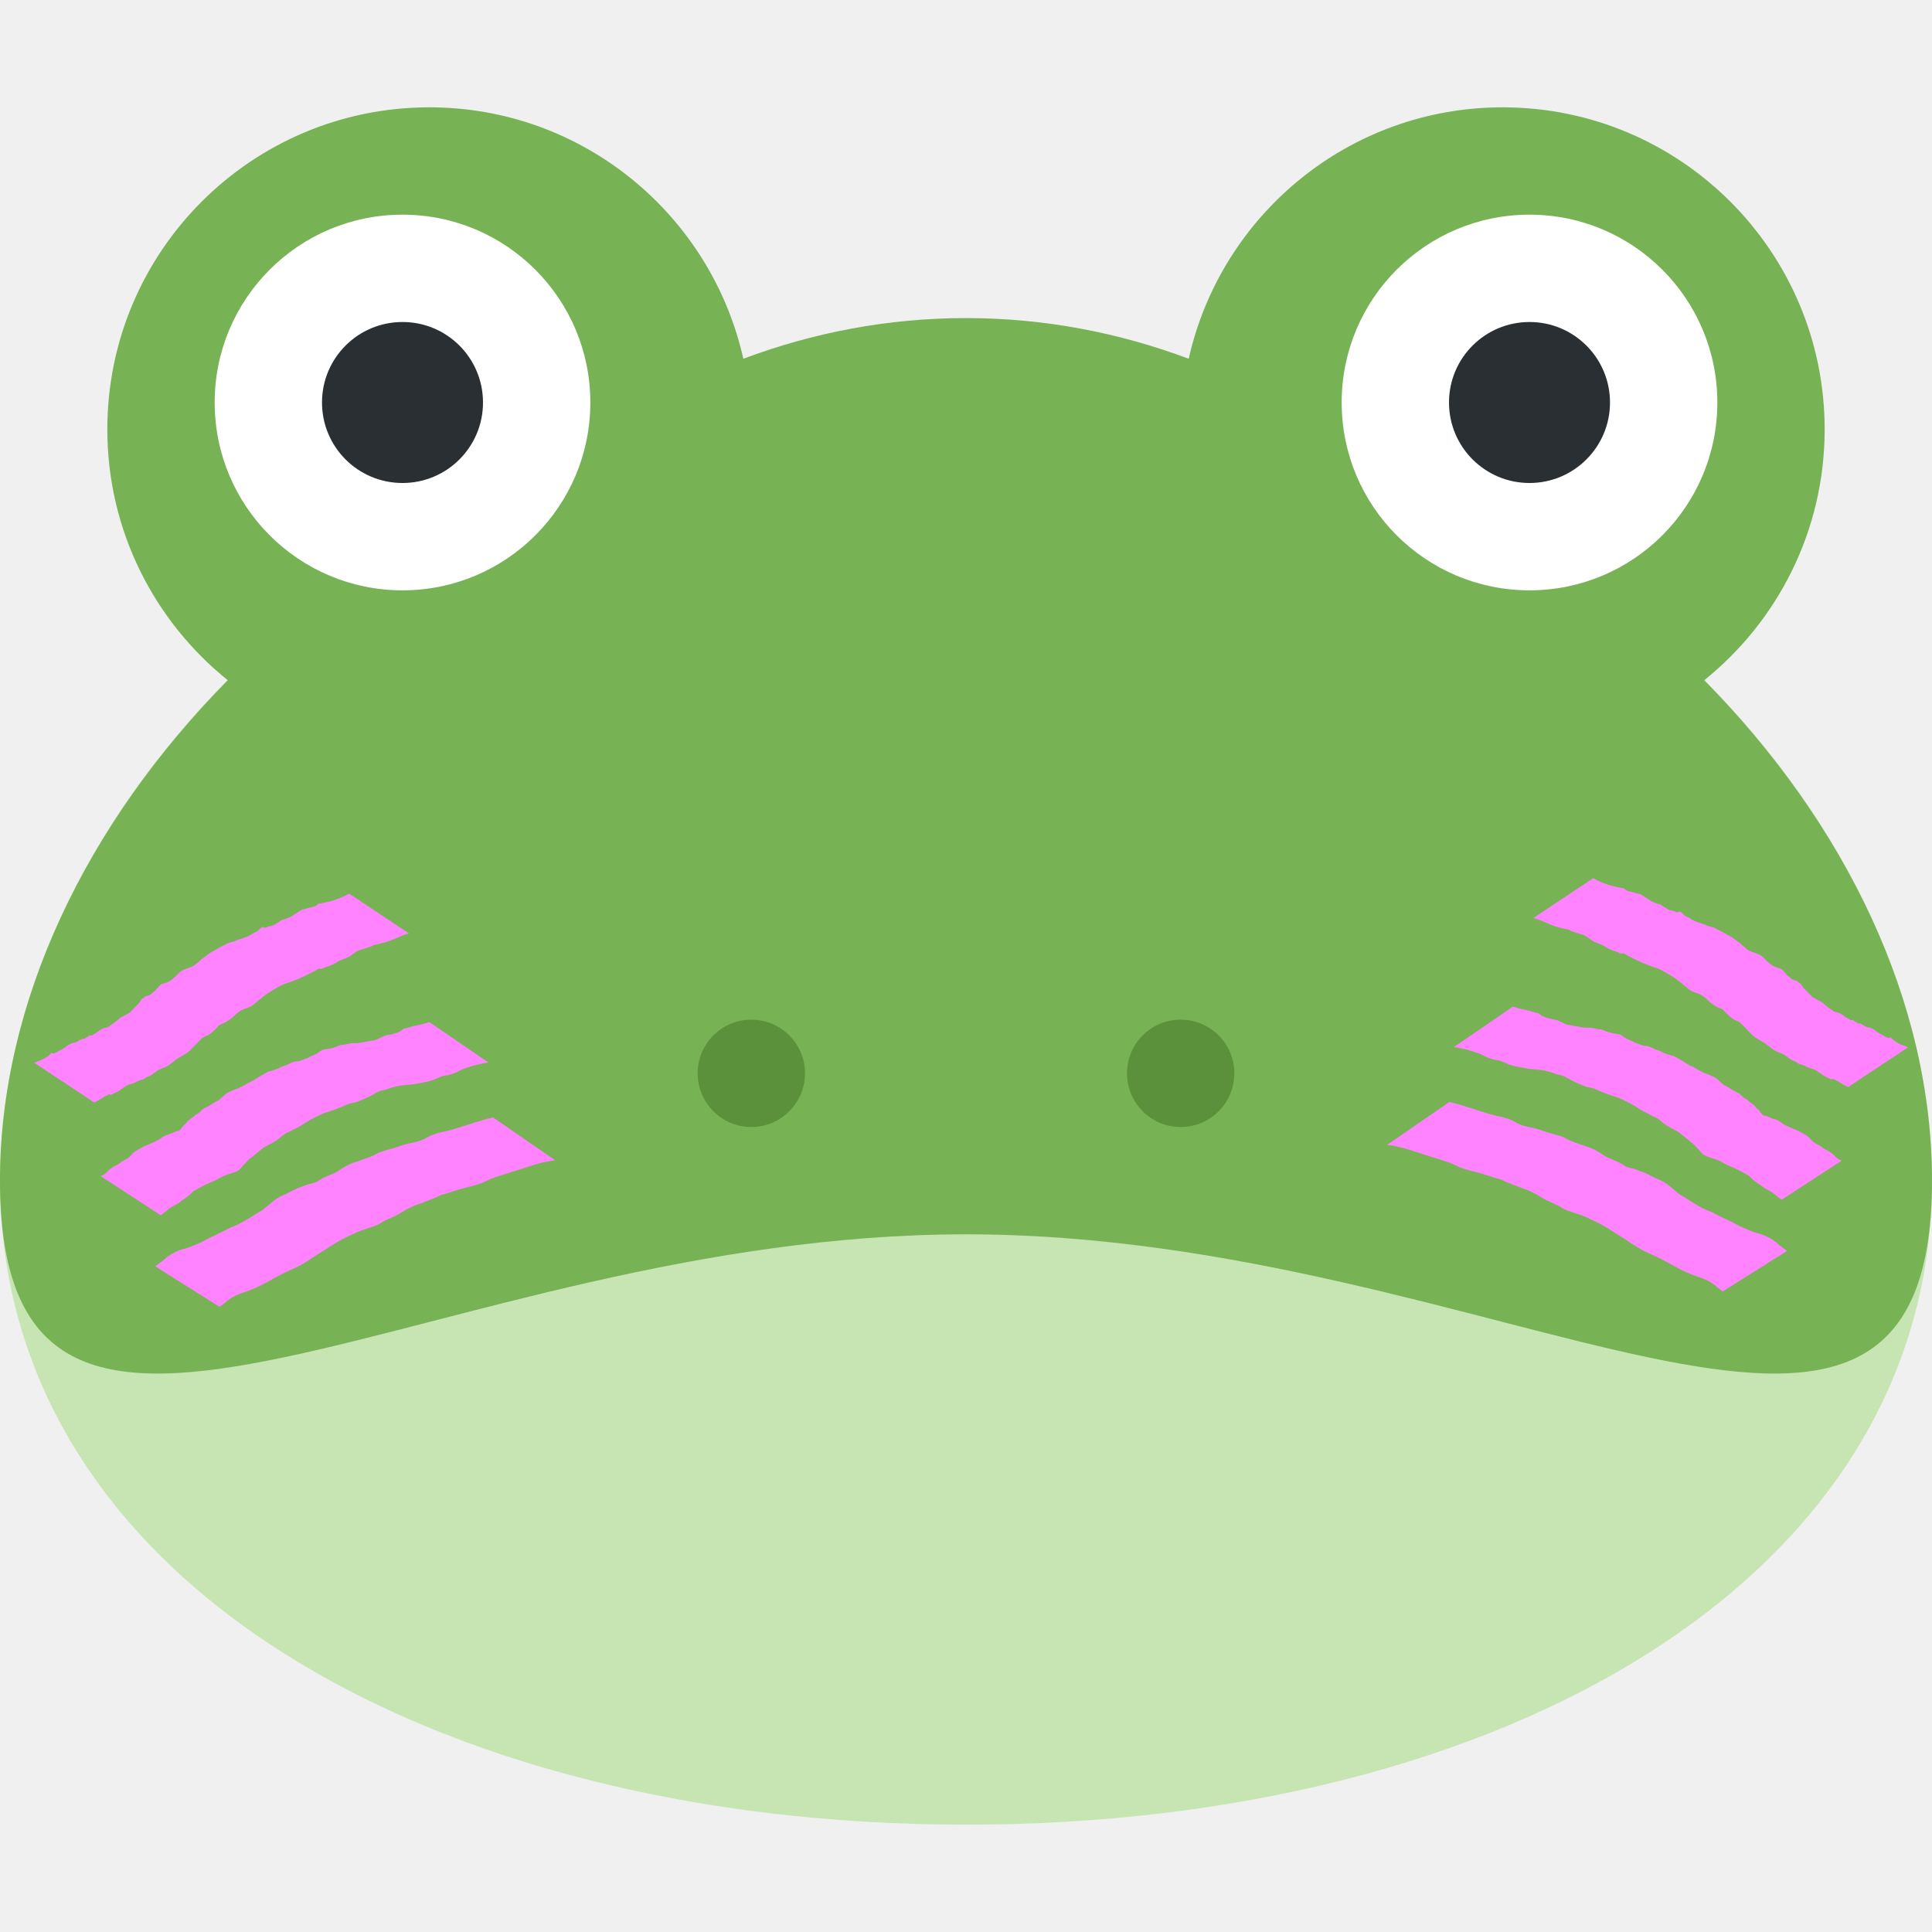
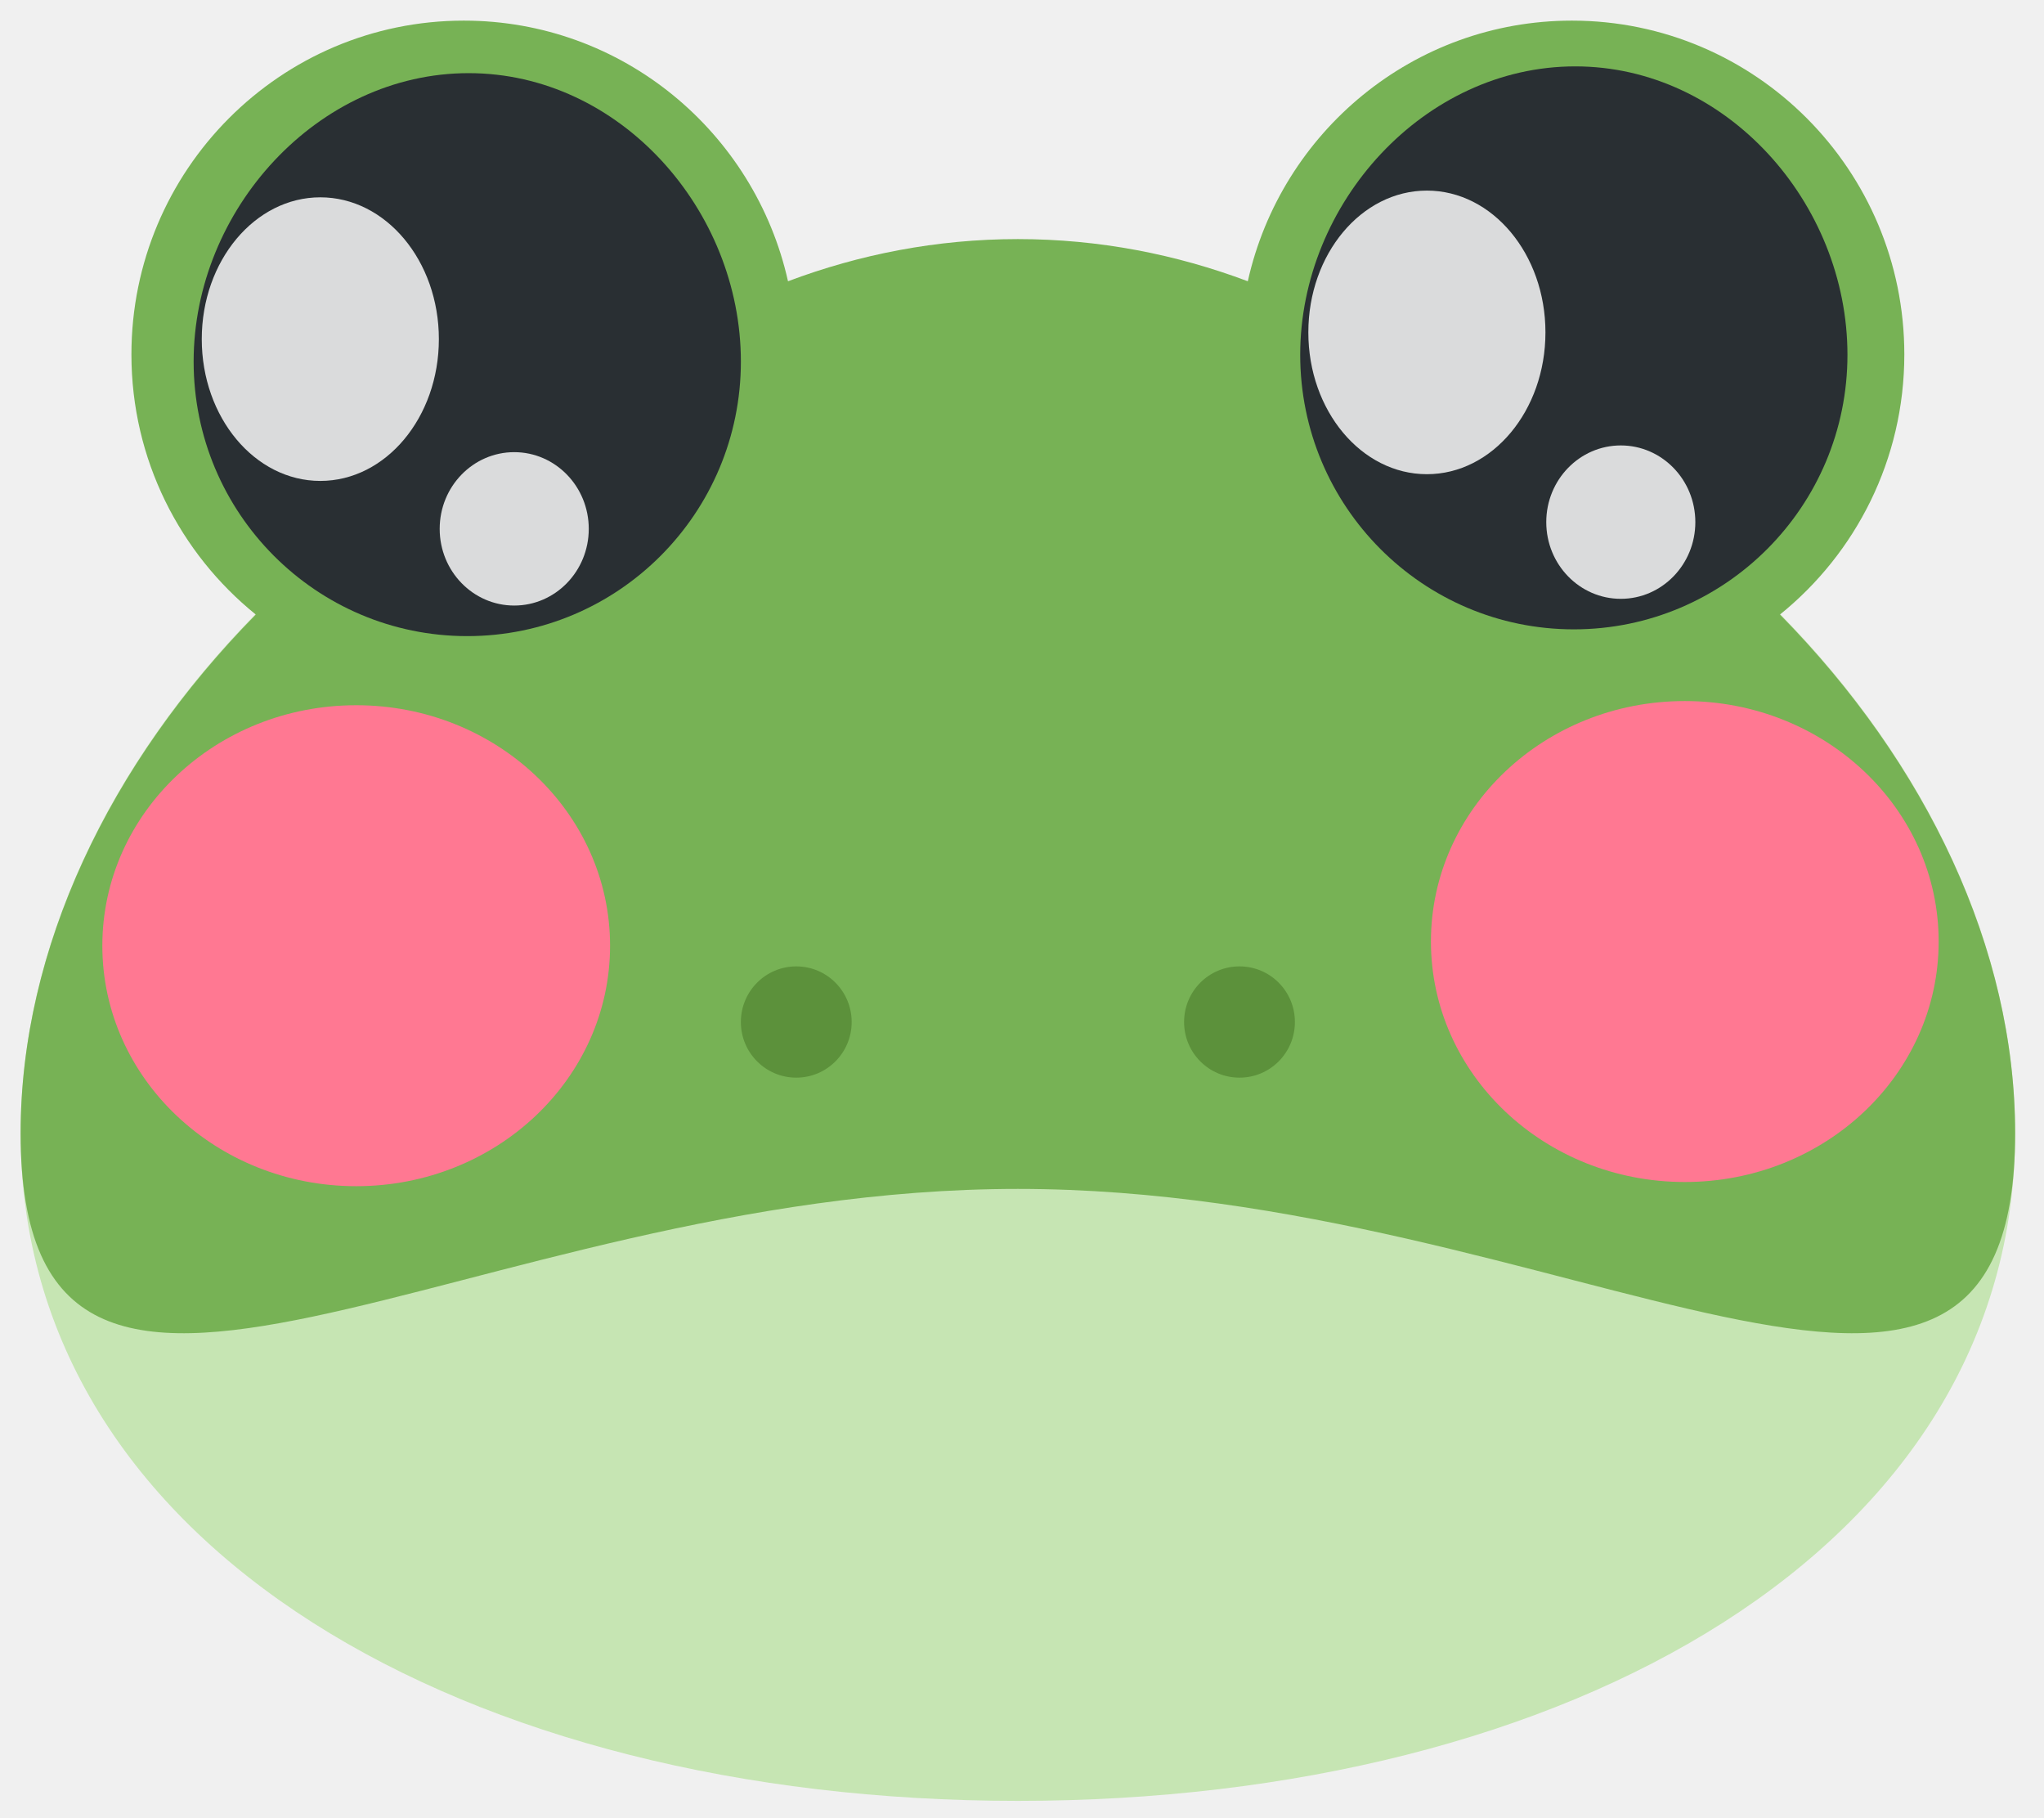
- <svg xmlns="http://www.w3.org/2000/svg" viewBox="0 0 45 45" style="enable-background:new 0 0 45 45;" xml:space="preserve" version="1.1" id="svg2">
+ <svg xmlns="http://www.w3.org/2000/svg" viewBox="0 0 45 40" xml:space="preserve" version="1.1" id="svg2" width="45" height="40">
  <defs id="defs6">
    <clipPath id="clipPath16" clipPathUnits="userSpaceOnUse">
-       <path id="path18" d="M 0,36 36,36 36,0 0,0 0,36 Z" />
+       <path id="path18" d="M 0,36 H 36 V 0 H 0 Z" />
+     </clipPath>
+     <clipPath id="clipPath16-3" clipPathUnits="userSpaceOnUse">
+       <path id="path18-6" d="M 0,36 H 36 V 0 H 0 Z" />
    </clipPath>
  </defs>
-   <g transform="matrix(1.25,0,0,-1.25,0,45)" id="g10">
-     <g transform="translate(36,14)" id="g20">
-       <path id="path22" style="fill:#c6e5b3;fill-opacity:1;fill-rule:nonzero;stroke:none" d="m 0,0 c 0,-7.456 -8.059,-12 -18,-12 -9.941,0 -18,4.544 -18,12 0,7.456 8.059,15 18,15 C -8.059,15 0,7.456 0,0" />
-     </g>
-     <g transform="translate(31.7549,23.3242)" id="g24">
-       <path id="path26" style="fill:#77b255;fill-opacity:1;fill-rule:nonzero;stroke:none" d="m 0,0 c 1.368,1.1 2.245,2.785 2.245,4.676 0,3.313 -2.686,6 -6,6 -2.861,0 -5.25,-2.005 -5.85,-4.685 -1.289,0.483 -2.684,0.758 -4.15,0.758 -1.465,0 -2.861,-0.275 -4.149,-0.758 -0.601,2.68 -2.99,4.685 -5.851,4.685 -3.313,0 -6,-2.687 -6,-6 0,-1.891 0.878,-3.576 2.245,-4.676 -2.645,-2.68 -4.245,-6.009 -4.245,-9.324 0,-7.456 8.059,-1 18,-1 9.942,0 18,-6.456 18,1 C 4.245,-6.009 2.646,-2.68 0,0" />
-     </g>
-     <g transform="translate(11,28.5)" id="g28">
-       <path id="path30" style="fill:#ffffff;fill-opacity:1;fill-rule:nonzero;stroke:none" d="M 0,0 C 0,-1.933 -1.567,-3.5 -3.5,-3.5 -5.433,-3.5 -7,-1.933 -7,0 -7,1.933 -5.433,3.5 -3.5,3.5 -1.567,3.5 0,1.933 0,0" />
-     </g>
-     <g transform="translate(9,28.5)" id="g32">
-       <path id="path34" style="fill:#292f33;fill-opacity:1;fill-rule:nonzero;stroke:none" d="M 0,0 C 0,-0.829 -0.671,-1.5 -1.5,-1.5 -2.329,-1.5 -3,-0.829 -3,0 -3,0.829 -2.329,1.5 -1.5,1.5 -0.671,1.5 0,0.829 0,0" />
-     </g>
-     <g transform="translate(32,28.5)" id="g36">
-       <path id="path38" style="fill:#ffffff;fill-opacity:1;fill-rule:nonzero;stroke:none" d="M 0,0 C 0,-1.933 -1.566,-3.5 -3.5,-3.5 -5.434,-3.5 -7,-1.933 -7,0 -7,1.933 -5.434,3.5 -3.5,3.5 -1.566,3.5 0,1.933 0,0" />
-     </g>
-     <g transform="translate(30,28.5)" id="g40">
-       <path id="path42" style="fill:#292f33;fill-opacity:1;fill-rule:nonzero;stroke:none" d="M 0,0 C 0,-0.829 -0.672,-1.5 -1.5,-1.5 -2.328,-1.5 -3,-0.829 -3,0 -3,0.829 -2.328,1.5 -1.5,1.5 -0.672,1.5 0,0.829 0,0" />
-     </g>
-     <g transform="translate(15,16)" id="g44">
-       <path id="path46" style="fill:#5c913b;fill-opacity:1;fill-rule:nonzero;stroke:none" d="m 0,0 c 0,-0.553 -0.448,-1 -1,-1 -0.552,0 -1,0.447 -1,1 0,0.553 0.448,1 1,1 0.552,0 1,-0.447 1,-1" />
-     </g>
-     <g transform="translate(23,16)" id="g48">
-       <path id="path50" style="fill:#5c913b;fill-opacity:1;fill-rule:nonzero;stroke:none" d="m 0,0 c 0,-0.553 -0.447,-1 -1,-1 -0.553,0 -1,0.447 -1,1 0,0.553 0.447,1 1,1 0.553,0 1,-0.447 1,-1" />
-     </g>
+   <g id="g20" transform="matrix(1.219739,0,0,-1.224467,44.36464,24.94351)">
+     <path d="m 0,0 c 0,-7.456 -8.059,-12 -18,-12 -9.941,0 -18,4.544 -18,12 0,7.456 8.059,15 18,15 C -8.059,15 0,7.456 0,0" style="fill:#c6e5b3;fill-opacity:1;fill-rule:nonzero;stroke:none" id="path22" />
  </g>
-   <path style="fill:#ff83ff;fill-opacity:1;stroke-width:2;stroke-miterlimit:4;stroke-dasharray:none" id="path1187" d="m 11.376,24.748 c -0.139,0.02 -0.276,0.053 -0.411,0.091 -0.077,0.033 -0.165,0.047 -0.239,0.087 -0.092,0.056 -0.197,0.089 -0.3,0.12 -0.12,0.003 -0.218,0.059 -0.325,0.105 -0.117,0.045 -0.242,0.06 -0.364,0.084 -0.111,0.028 -0.226,0.027 -0.339,0.042 -0.122,0.008 -0.234,0.041 -0.348,0.081 -0.086,0.034 -0.183,0.037 -0.265,0.081 -0.074,0.041 -0.146,0.087 -0.224,0.122 -0.083,0.037 -0.166,0.074 -0.252,0.106 -0.071,0.025 -0.148,0.023 -0.216,0.055 -0.066,0.029 -0.132,0.062 -0.202,0.084 -0.09,0.039 -0.182,0.072 -0.276,0.1 -0.105,0.026 -0.199,0.085 -0.297,0.129 -0.12,0.056 -0.226,0.136 -0.34,0.201 -0.082,0.046 -0.166,0.084 -0.249,0.128 -0.074,0.027 -0.134,0.071 -0.192,0.123 -0.074,0.068 -0.163,0.113 -0.249,0.163 -0.082,0.043 -0.166,0.084 -0.234,0.148 -0.064,0.052 -0.127,0.103 -0.19,0.156 -0.058,0.035 -0.098,0.086 -0.144,0.133 -0.051,0.046 -0.089,0.104 -0.139,0.152 -0.072,0.059 -0.166,0.076 -0.251,0.108 -0.092,0.027 -0.175,0.064 -0.255,0.116 -0.109,0.058 -0.226,0.096 -0.335,0.152 -0.084,0.042 -0.165,0.09 -0.245,0.138 -0.069,0.078 -0.151,0.138 -0.237,0.196 -0.068,0.048 -0.133,0.098 -0.208,0.134 -0.086,0.041 -0.156,0.107 -0.23,0.165 -0.053,0.04 -0.028,0.021 -0.076,0.057 0,0 -1.402,-0.913 -1.402,-0.913 v 0 c 0.052,-0.02 0.025,-0.009 0.08,-0.035 0.056,-0.035 0.068,-0.058 0.113,-0.104 0.036,-0.037 0.037,-0.027 0.076,-0.054 0.014,-0.009 0.026,-0.02 0.04,-0.031 0.032,-0.019 0.071,-0.028 0.101,-0.049 0.037,-0.026 0.07,-0.056 0.11,-0.079 0.094,-0.045 0.176,-0.093 0.233,-0.183 0.082,-0.063 0.173,-0.111 0.264,-0.159 0.108,-0.045 0.218,-0.088 0.321,-0.142 0.049,-0.026 0.088,-0.064 0.135,-0.091 0.04,-0.023 0.093,-0.036 0.137,-0.05 0.07,-0.026 0.135,-0.067 0.209,-0.074 0.061,-0.028 0.082,-0.105 0.135,-0.145 0.033,-0.019 0.044,-0.044 0.068,-0.073 0.039,-0.046 0.017,-0.016 0.056,-0.045 0.011,-0.008 0.02,-0.018 0.031,-0.027 0.037,-0.019 0.055,-0.044 0.087,-0.071 0.048,-0.041 0.022,-0.013 0.068,-0.039 0.011,-0.006 0.021,-0.014 0.032,-0.022 0.027,-0.025 0.05,-0.055 0.079,-0.078 0.054,-0.043 0.127,-0.061 0.182,-0.102 0.043,-0.022 0.078,-0.053 0.121,-0.075 0.037,-0.02 0.077,-0.03 0.104,-0.065 0.072,-0.056 0.131,-0.127 0.215,-0.167 0.043,-0.012 0.079,-0.035 0.12,-0.051 0.048,-0.018 0.099,-0.028 0.142,-0.059 0.058,-0.022 0.102,-0.052 0.154,-0.083 0.092,-0.054 0.032,-0.014 0.126,-0.062 0.021,-0.011 0.042,-0.024 0.063,-0.036 0.096,-0.073 0.205,-0.12 0.307,-0.183 0.085,-0.014 0.161,-0.046 0.241,-0.075 0.062,-0.039 0.134,-0.061 0.202,-0.084 0.077,-0.04 0.149,-0.081 0.24,-0.078 0.08,-0.014 0.149,-0.052 0.226,-0.076 0.072,-0.045 0.155,-0.07 0.23,-0.111 0.033,-0.021 0.062,-0.049 0.097,-0.066 0.061,-0.031 0.135,-0.03 0.2,-0.044 0.061,-0.015 0.119,-0.032 0.177,-0.055 0.023,-0.009 0.044,-0.022 0.068,-0.028 0.037,-0.01 0.078,-0.002 0.116,-0.015 0.039,-0.007 0.078,-0.02 0.117,-0.025 0.073,-0.01 0.15,0.003 0.223,-0.013 0.115,-0.017 0.228,-0.045 0.343,-0.06 0.113,-0.035 0.211,-0.118 0.332,-0.126 0.091,-0.014 0.178,-0.043 0.262,-0.082 0.03,-0.02 0.056,-0.046 0.089,-0.061 0.013,-0.006 0.028,-0.004 0.042,-0.007 0.053,-0.012 0.104,-0.032 0.156,-0.049 0.131,-0.025 0.262,-0.055 0.388,-0.098 0,0 1.38,0.945 1.38,0.945 z" />
-   <path style="fill:#ff83ff;fill-opacity:1;stroke-width:2;stroke-miterlimit:4;stroke-dasharray:none" id="path1191" d="m 9.522,21.741 c -0.138,0.035 -0.266,0.099 -0.397,0.154 -0.114,0.047 -0.234,0.077 -0.354,0.105 -0.018,0.003 -0.036,0.003 -0.053,0.008 -0.023,0.007 -0.043,0.022 -0.065,0.031 -0.084,0.035 -0.175,0.059 -0.262,0.085 -0.087,0.028 -0.16,0.09 -0.233,0.143 -0.087,0.056 -0.192,0.075 -0.281,0.125 -0.087,0.061 -0.181,0.102 -0.282,0.132 -0.048,0.012 -0.088,0.046 -0.139,0.046 -0.007,5.5e-5 -0.012,-0.011 -0.019,-0.01 -0.039,0.008 -0.07,0.036 -0.105,0.056 -0.118,0.061 -0.237,0.119 -0.358,0.173 -0.106,0.044 -0.211,0.088 -0.322,0.117 -0.095,0.04 -0.186,0.087 -0.273,0.142 -0.078,0.049 -0.157,0.09 -0.227,0.151 -0.071,0.052 -0.141,0.108 -0.207,0.167 -0.073,0.077 -0.175,0.104 -0.271,0.14 -0.082,0.031 -0.146,0.088 -0.21,0.145 -0.069,0.076 -0.157,0.129 -0.247,0.177 -0.091,0.031 -0.11,0.041 -0.172,0.115 -0.058,0.06 -0.12,0.117 -0.19,0.164 -0.071,0.03 -0.138,0.05 -0.187,0.111 -0.071,0.077 -0.148,0.148 -0.219,0.225 -0.067,0.075 -0.157,0.119 -0.242,0.17 -0.085,0.045 -0.159,0.109 -0.235,0.168 -0.083,0.071 -0.192,0.093 -0.286,0.143 -0.071,0.046 -0.134,0.103 -0.209,0.142 -0.053,0.008 -0.086,0.044 -0.133,0.07 -0.069,0.017 -0.131,0.041 -0.194,0.075 -0.063,0.034 -0.134,0.041 -0.199,0.071 -0.058,0.038 -0.114,0.077 -0.169,0.118 -0.063,0.043 -0.137,0.063 -0.199,0.106 -0.009,-0.006 -0.015,-0.018 -0.026,-0.018 -0.051,0.002 -0.193,0.1 -0.243,0.13 -0.04,0.021 -0.081,0.039 -0.121,0.06 0,0 -1.394,-0.924 -1.394,-0.924 v 0 c 0.042,-0.017 0.08,-0.041 0.125,-0.049 0.106,-0.042 0.212,-0.104 0.286,-0.191 0.004,0.007 0.005,0.018 0.013,0.02 0.029,0.009 0.118,-0.026 0.139,-0.05 0.03,-0.014 0.014,-0.005 0.048,-0.031 0.008,-0.004 0.018,-0.001 0.026,-0.005 0.034,-0.018 0.065,-0.045 0.099,-0.063 0.062,-0.058 0.131,-0.093 0.215,-0.101 0.068,-0.024 0.122,-0.082 0.195,-0.088 0.009,-3.48e-4 0.02,0.006 0.028,4.92e-4 0.01,-0.007 0.015,-0.02 0.026,-0.028 0.006,-0.004 0.015,-0.002 0.02,-0.005 0.096,-0.062 -0.018,-0.007 0.072,-0.047 0.009,9.54e-4 0.042,0.006 0.051,0.002 0.014,-0.006 0.024,-0.02 0.037,-0.028 0.039,-0.024 0.083,-0.04 0.114,-0.075 0.034,-0.019 0.066,-0.044 0.102,-0.06 0.057,-0.024 0.127,-0.018 0.172,-0.07 0.087,-0.053 0.165,-0.118 0.242,-0.185 0.076,-0.037 0.15,-0.079 0.222,-0.123 0.069,-0.068 0.13,-0.143 0.204,-0.207 0.023,-0.034 0.041,-0.072 0.068,-0.103 0.009,-0.01 0.023,-0.014 0.034,-0.022 0.038,-0.026 0.07,-0.056 0.119,-0.057 0.064,-0.013 0.099,-0.082 0.156,-0.111 0.064,-0.068 0.114,-0.164 0.217,-0.174 0.084,-0.025 0.164,-0.068 0.225,-0.131 0.078,-0.063 0.134,-0.155 0.233,-0.188 0.081,-0.041 0.165,-0.052 0.239,-0.098 0.045,-0.042 0.097,-0.076 0.142,-0.118 0.014,-0.013 0.024,-0.03 0.039,-0.042 0.009,-0.007 0.021,-0.011 0.032,-0.016 0.078,-0.057 0.147,-0.126 0.239,-0.161 0.094,-0.064 0.199,-0.109 0.298,-0.164 0.076,-0.04 0.087,-0.031 0.162,-0.054 0.081,-0.025 0.026,-0.012 0.108,-0.043 0.017,-0.007 0.035,-0.011 0.052,-0.017 0.059,-0.024 0.122,-0.038 0.18,-0.065 0.115,-0.052 0.002,-0.007 0.118,-0.07 0.017,-0.009 0.035,-0.014 0.053,-0.022 0.056,-0.032 0.04,-0.02 0.091,-0.064 0.02,-0.018 0.036,-0.042 0.06,-0.055 0.025,-0.013 0.102,0.039 0.121,-0.005 0.047,-0.017 0.095,-0.022 0.142,-0.039 0.046,-0.017 0.031,-0.019 0.077,-0.047 0.013,-0.008 0.027,-0.013 0.04,-0.019 0.033,-0.02 0.063,-0.047 0.099,-0.063 0.015,-0.007 0.032,-0.007 0.047,-0.011 0.045,-0.013 0.083,-0.037 0.128,-0.048 0.097,-0.054 0.183,-0.122 0.279,-0.177 0.066,-0.012 0.127,-0.031 0.191,-0.049 0.034,-0.009 0.09,-0.017 0.121,-0.034 0.026,-0.014 0.047,-0.035 0.071,-0.053 0.117,-0.014 0.227,-0.049 0.342,-0.075 0.129,-0.044 0.258,-0.09 0.374,-0.162 0,0 1.39,0.926 1.39,0.926 z" />
-   <path style="fill:#ff83ff;fill-opacity:1;stroke-width:2;stroke-miterlimit:4;stroke-dasharray:none" id="path1212" d="m 12.932,27.026 c -0.31,0.032 -0.6,0.14 -0.893,0.235 -0.205,0.064 -0.412,0.124 -0.613,0.198 -0.181,0.099 -0.374,0.157 -0.574,0.202 -0.194,0.05 -0.381,0.119 -0.574,0.172 -0.167,0.085 -0.345,0.142 -0.519,0.211 -0.15,0.046 -0.286,0.122 -0.42,0.201 -0.131,0.091 -0.285,0.137 -0.425,0.212 -0.126,0.094 -0.28,0.126 -0.425,0.179 -0.15,0.043 -0.286,0.12 -0.427,0.183 -0.177,0.082 -0.34,0.192 -0.504,0.298 -0.249,0.146 -0.47,0.329 -0.738,0.439 -0.217,0.093 -0.425,0.207 -0.63,0.323 -0.163,0.089 -0.335,0.166 -0.512,0.223 -0.136,0.04 -0.265,0.103 -0.377,0.19 -0.059,0.054 -0.125,0.099 -0.188,0.146 0,0 -1.497,-0.943 -1.497,-0.943 v 0 c 0.06,-0.049 0.126,-0.086 0.184,-0.137 0.122,-0.116 0.266,-0.198 0.425,-0.254 0.172,-0.038 0.332,-0.112 0.492,-0.185 0.215,-0.121 0.447,-0.213 0.664,-0.333 0.264,-0.088 0.483,-0.262 0.724,-0.397 0.163,-0.122 0.298,-0.274 0.491,-0.352 0.148,-0.054 0.274,-0.152 0.426,-0.193 0.049,-0.018 0.096,-0.042 0.146,-0.057 0.088,-0.027 0.183,-0.029 0.258,-0.092 0.133,-0.091 0.288,-0.127 0.427,-0.206 0.136,-0.095 0.284,-0.183 0.445,-0.228 0.18,-0.066 0.365,-0.116 0.53,-0.218 0.19,-0.066 0.39,-0.108 0.578,-0.179 0.185,-0.055 0.384,-0.066 0.55,-0.175 0.195,-0.114 0.443,-0.13 0.656,-0.203 0.292,-0.084 0.575,-0.196 0.873,-0.259 0,0 1.448,0.999 1.448,0.999 z" />
-   <path style="fill:#ff83ff;fill-opacity:1;stroke-width:2;stroke-miterlimit:4;stroke-dasharray:none" id="path1187-7" d="m 33.864,24.388 c 0.139,0.02 0.276,0.053 0.411,0.091 0.077,0.033 0.165,0.047 0.239,0.087 0.092,0.056 0.197,0.089 0.3,0.12 0.12,0.003 0.218,0.059 0.325,0.105 0.117,0.045 0.242,0.06 0.364,0.084 0.111,0.028 0.226,0.027 0.339,0.042 0.122,0.008 0.234,0.041 0.348,0.081 0.086,0.034 0.183,0.037 0.265,0.081 0.074,0.041 0.146,0.087 0.224,0.122 0.083,0.037 0.166,0.074 0.252,0.106 0.071,0.025 0.148,0.023 0.216,0.055 0.066,0.029 0.132,0.062 0.202,0.084 0.09,0.039 0.182,0.072 0.276,0.1 0.105,0.026 0.199,0.085 0.297,0.129 0.12,0.056 0.226,0.136 0.34,0.201 0.082,0.046 0.166,0.084 0.249,0.128 0.074,0.027 0.134,0.071 0.192,0.123 0.074,0.068 0.163,0.113 0.249,0.163 0.082,0.043 0.166,0.084 0.234,0.148 0.064,0.052 0.127,0.103 0.19,0.156 0.058,0.035 0.098,0.086 0.144,0.133 0.051,0.046 0.089,0.104 0.139,0.152 0.072,0.059 0.166,0.076 0.251,0.108 0.092,0.027 0.175,0.064 0.255,0.116 0.109,0.058 0.226,0.096 0.335,0.152 0.084,0.042 0.165,0.09 0.245,0.138 0.069,0.078 0.151,0.138 0.237,0.196 0.068,0.048 0.133,0.098 0.208,0.134 0.086,0.041 0.156,0.107 0.23,0.165 0.053,0.04 0.028,0.021 0.076,0.057 0,0 1.402,-0.913 1.402,-0.913 v 0 c -0.052,-0.02 -0.025,-0.009 -0.08,-0.035 -0.056,-0.035 -0.068,-0.058 -0.113,-0.104 -0.036,-0.037 -0.037,-0.027 -0.076,-0.054 -0.014,-0.009 -0.026,-0.02 -0.04,-0.031 -0.032,-0.019 -0.071,-0.028 -0.101,-0.049 -0.037,-0.026 -0.07,-0.056 -0.11,-0.079 -0.094,-0.045 -0.176,-0.093 -0.233,-0.183 -0.082,-0.063 -0.173,-0.111 -0.264,-0.159 -0.108,-0.045 -0.218,-0.088 -0.321,-0.142 -0.049,-0.026 -0.088,-0.064 -0.135,-0.091 -0.04,-0.023 -0.093,-0.036 -0.137,-0.05 -0.07,-0.026 -0.135,-0.067 -0.209,-0.074 -0.061,-0.028 -0.082,-0.105 -0.135,-0.145 -0.033,-0.019 -0.044,-0.044 -0.068,-0.073 -0.039,-0.046 -0.017,-0.016 -0.056,-0.045 -0.011,-0.008 -0.02,-0.018 -0.031,-0.027 -0.037,-0.019 -0.055,-0.044 -0.087,-0.071 -0.048,-0.041 -0.022,-0.013 -0.068,-0.039 -0.011,-0.006 -0.021,-0.014 -0.032,-0.022 -0.027,-0.025 -0.05,-0.055 -0.079,-0.078 -0.054,-0.043 -0.127,-0.061 -0.182,-0.102 -0.043,-0.022 -0.078,-0.053 -0.121,-0.075 -0.037,-0.02 -0.077,-0.03 -0.104,-0.065 -0.072,-0.056 -0.131,-0.127 -0.215,-0.167 -0.043,-0.012 -0.079,-0.035 -0.12,-0.051 -0.048,-0.018 -0.099,-0.028 -0.142,-0.059 -0.058,-0.022 -0.102,-0.052 -0.154,-0.083 -0.092,-0.054 -0.032,-0.014 -0.126,-0.062 -0.021,-0.011 -0.042,-0.024 -0.063,-0.036 -0.096,-0.073 -0.205,-0.12 -0.307,-0.183 -0.085,-0.014 -0.161,-0.046 -0.241,-0.075 -0.062,-0.039 -0.134,-0.061 -0.202,-0.084 -0.077,-0.04 -0.149,-0.081 -0.24,-0.078 -0.08,-0.014 -0.149,-0.052 -0.226,-0.076 -0.072,-0.045 -0.155,-0.07 -0.23,-0.111 -0.033,-0.021 -0.062,-0.049 -0.097,-0.066 -0.061,-0.031 -0.135,-0.03 -0.2,-0.044 -0.061,-0.015 -0.119,-0.032 -0.177,-0.055 -0.023,-0.009 -0.044,-0.022 -0.068,-0.028 -0.037,-0.01 -0.078,-0.002 -0.116,-0.015 -0.039,-0.007 -0.078,-0.02 -0.117,-0.025 -0.073,-0.01 -0.15,0.003 -0.223,-0.013 -0.115,-0.017 -0.228,-0.045 -0.343,-0.06 -0.113,-0.035 -0.211,-0.118 -0.332,-0.126 -0.091,-0.014 -0.178,-0.043 -0.262,-0.082 -0.03,-0.02 -0.056,-0.046 -0.089,-0.061 -0.013,-0.006 -0.028,-0.004 -0.042,-0.007 -0.053,-0.012 -0.104,-0.032 -0.156,-0.049 -0.131,-0.025 -0.262,-0.055 -0.388,-0.098 0,0 -1.38,0.945 -1.38,0.945 z" />
-   <path style="fill:#ff83ff;fill-opacity:1;stroke-width:2;stroke-miterlimit:4;stroke-dasharray:none" id="path1191-5" d="m 35.718,21.382 c 0.138,0.035 0.266,0.099 0.397,0.154 0.114,0.047 0.234,0.077 0.354,0.105 0.018,0.003 0.036,0.003 0.053,0.008 0.023,0.007 0.043,0.022 0.065,0.031 0.084,0.035 0.175,0.059 0.262,0.085 0.087,0.028 0.16,0.09 0.233,0.143 0.087,0.056 0.192,0.075 0.281,0.125 0.087,0.061 0.181,0.102 0.282,0.132 0.048,0.012 0.088,0.046 0.139,0.046 0.007,5.5e-5 0.012,-0.011 0.019,-0.01 0.039,0.008 0.07,0.036 0.105,0.056 0.118,0.061 0.237,0.119 0.358,0.173 0.106,0.044 0.211,0.088 0.322,0.117 0.095,0.04 0.186,0.087 0.273,0.142 0.078,0.049 0.157,0.09 0.227,0.151 0.071,0.052 0.141,0.108 0.207,0.167 0.073,0.077 0.175,0.104 0.271,0.14 0.082,0.031 0.146,0.088 0.21,0.145 0.069,0.076 0.157,0.129 0.247,0.177 0.091,0.031 0.11,0.041 0.172,0.115 0.058,0.06 0.12,0.117 0.19,0.164 0.071,0.03 0.138,0.05 0.187,0.111 0.071,0.077 0.148,0.148 0.219,0.225 0.067,0.075 0.157,0.119 0.242,0.17 0.085,0.045 0.159,0.109 0.235,0.168 0.083,0.071 0.192,0.093 0.286,0.143 0.071,0.046 0.134,0.103 0.209,0.142 0.053,0.008 0.086,0.044 0.133,0.07 0.069,0.017 0.131,0.041 0.194,0.075 0.063,0.034 0.134,0.041 0.199,0.071 0.058,0.038 0.114,0.077 0.169,0.118 0.063,0.043 0.137,0.063 0.199,0.106 0.009,-0.006 0.015,-0.018 0.026,-0.018 0.051,0.002 0.193,0.1 0.243,0.13 0.04,0.021 0.081,0.039 0.121,0.06 0,0 1.394,-0.924 1.394,-0.924 v 0 c -0.042,-0.017 -0.08,-0.041 -0.125,-0.049 -0.106,-0.042 -0.212,-0.104 -0.286,-0.191 -0.004,0.007 -0.005,0.018 -0.013,0.02 -0.029,0.009 -0.118,-0.026 -0.139,-0.05 -0.03,-0.014 -0.014,-0.005 -0.048,-0.031 -0.008,-0.004 -0.018,-0.001 -0.026,-0.005 -0.034,-0.018 -0.065,-0.045 -0.099,-0.063 -0.062,-0.058 -0.131,-0.093 -0.215,-0.101 -0.068,-0.024 -0.122,-0.082 -0.195,-0.088 -0.009,-3.48e-4 -0.02,0.006 -0.028,4.92e-4 -0.01,-0.007 -0.015,-0.02 -0.026,-0.028 -0.006,-0.004 -0.015,-0.002 -0.02,-0.005 -0.096,-0.062 0.018,-0.007 -0.072,-0.047 -0.009,9.54e-4 -0.042,0.006 -0.051,0.002 -0.014,-0.006 -0.024,-0.02 -0.037,-0.028 -0.039,-0.024 -0.083,-0.04 -0.114,-0.075 -0.034,-0.019 -0.066,-0.044 -0.102,-0.06 -0.057,-0.024 -0.127,-0.018 -0.172,-0.07 -0.087,-0.053 -0.165,-0.118 -0.242,-0.185 -0.076,-0.037 -0.15,-0.079 -0.222,-0.123 -0.069,-0.068 -0.13,-0.143 -0.204,-0.207 -0.023,-0.034 -0.041,-0.072 -0.068,-0.103 -0.009,-0.01 -0.023,-0.014 -0.034,-0.022 -0.038,-0.026 -0.07,-0.056 -0.119,-0.057 -0.064,-0.013 -0.099,-0.082 -0.156,-0.111 -0.064,-0.068 -0.114,-0.164 -0.217,-0.174 -0.084,-0.025 -0.164,-0.068 -0.225,-0.131 -0.078,-0.063 -0.134,-0.155 -0.233,-0.188 -0.081,-0.041 -0.165,-0.052 -0.239,-0.098 -0.045,-0.042 -0.097,-0.076 -0.142,-0.118 -0.014,-0.013 -0.024,-0.03 -0.039,-0.042 -0.009,-0.007 -0.021,-0.011 -0.032,-0.016 -0.078,-0.057 -0.147,-0.126 -0.239,-0.161 -0.094,-0.064 -0.199,-0.109 -0.298,-0.164 -0.075,-0.04 -0.087,-0.031 -0.162,-0.054 -0.081,-0.025 -0.026,-0.012 -0.108,-0.043 -0.017,-0.007 -0.035,-0.011 -0.052,-0.017 -0.059,-0.024 -0.122,-0.038 -0.18,-0.065 -0.115,-0.052 -0.002,-0.007 -0.118,-0.07 -0.017,-0.009 -0.035,-0.014 -0.052,-0.022 -0.056,-0.032 -0.04,-0.02 -0.091,-0.064 -0.02,-0.018 -0.036,-0.042 -0.06,-0.055 -0.025,-0.013 -0.102,0.039 -0.121,-0.005 -0.047,-0.017 -0.095,-0.022 -0.142,-0.039 -0.046,-0.017 -0.031,-0.019 -0.077,-0.047 -0.013,-0.008 -0.027,-0.013 -0.04,-0.019 -0.033,-0.02 -0.063,-0.047 -0.099,-0.063 -0.015,-0.007 -0.032,-0.007 -0.047,-0.011 -0.045,-0.013 -0.083,-0.037 -0.128,-0.048 -0.097,-0.054 -0.183,-0.122 -0.279,-0.177 -0.066,-0.012 -0.127,-0.031 -0.191,-0.049 -0.034,-0.009 -0.09,-0.017 -0.121,-0.034 -0.026,-0.014 -0.047,-0.035 -0.071,-0.053 -0.117,-0.014 -0.227,-0.049 -0.342,-0.075 -0.129,-0.044 -0.258,-0.09 -0.374,-0.162 0,0 -1.39,0.926 -1.39,0.926 z" />
-   <path style="fill:#ff83ff;fill-opacity:1;stroke-width:2;stroke-miterlimit:4;stroke-dasharray:none" id="path1212-3" d="m 32.308,26.667 c 0.31,0.032 0.6,0.14 0.893,0.235 0.205,0.064 0.412,0.124 0.613,0.198 0.181,0.099 0.374,0.157 0.574,0.202 0.194,0.05 0.381,0.119 0.574,0.172 0.167,0.085 0.345,0.142 0.519,0.211 0.15,0.046 0.286,0.122 0.42,0.201 0.131,0.091 0.285,0.137 0.425,0.212 0.126,0.094 0.28,0.126 0.425,0.179 0.15,0.043 0.286,0.12 0.427,0.183 0.177,0.082 0.34,0.192 0.504,0.298 0.249,0.146 0.47,0.329 0.738,0.439 0.217,0.093 0.425,0.207 0.63,0.323 0.163,0.089 0.335,0.166 0.512,0.223 0.136,0.04 0.265,0.103 0.377,0.19 0.059,0.054 0.125,0.099 0.188,0.146 0,0 1.497,-0.943 1.497,-0.943 v 0 C 41.565,29.087 41.5,29.05 41.441,28.999 c -0.122,-0.116 -0.266,-0.198 -0.425,-0.254 -0.172,-0.038 -0.332,-0.112 -0.492,-0.185 -0.215,-0.121 -0.447,-0.213 -0.664,-0.333 -0.264,-0.088 -0.483,-0.262 -0.724,-0.397 -0.163,-0.122 -0.298,-0.274 -0.491,-0.352 -0.148,-0.054 -0.274,-0.152 -0.426,-0.193 -0.049,-0.018 -0.096,-0.042 -0.146,-0.057 -0.088,-0.027 -0.183,-0.029 -0.258,-0.092 -0.133,-0.091 -0.288,-0.127 -0.427,-0.206 -0.136,-0.095 -0.284,-0.183 -0.445,-0.228 -0.18,-0.066 -0.365,-0.116 -0.53,-0.218 -0.19,-0.066 -0.39,-0.108 -0.578,-0.179 -0.185,-0.055 -0.384,-0.066 -0.55,-0.175 -0.195,-0.114 -0.443,-0.13 -0.656,-0.203 -0.292,-0.084 -0.575,-0.196 -0.873,-0.259 0,0 -1.448,0.999 -1.448,0.999 z" />
+   <g id="g24" transform="matrix(1.219739,0,0,-1.224467,39.18672,13.52633)">
+     <path d="m 0,0 c 1.368,1.1 2.245,2.785 2.245,4.676 0,3.313 -2.686,6 -6,6 -2.861,0 -5.25,-2.005 -5.85,-4.685 -1.289,0.483 -2.684,0.758 -4.15,0.758 -1.465,0 -2.861,-0.275 -4.149,-0.758 -0.601,2.68 -2.99,4.685 -5.851,4.685 -3.313,0 -6,-2.687 -6,-6 0,-1.891 0.878,-3.576 2.245,-4.676 -2.645,-2.68 -4.245,-6.009 -4.245,-9.324 0,-7.456 8.059,-1 18,-1 9.942,0 18,-6.456 18,1 C 4.245,-6.009 2.646,-2.68 0,0" style="fill:#77b255;fill-opacity:1;fill-rule:nonzero;stroke:none" id="path26" />
+   </g>
+   <ellipse style="fill:#ff7892;fill-opacity:1;stroke:none;stroke-width:2.703;stroke-linecap:round;stroke-linejoin:bevel;stroke-miterlimit:4;stroke-dasharray:none;stroke-opacity:1;paint-order:normal" id="path94659-0-0-6-3" cx="7.842" cy="20.815" rx="5.589" ry="5.293" />
+   <ellipse style="fill:#ff7892;fill-opacity:1;stroke:none;stroke-width:2.703;stroke-linecap:round;stroke-linejoin:bevel;stroke-miterlimit:4;stroke-dasharray:none;stroke-opacity:1;paint-order:normal" id="path94659-0-0-6" cx="37.092" cy="20.723" rx="5.589" ry="5.293" />
+   <path id="path48067" style="opacity:1;fill:#292f33;stroke-width:1.227;stroke-linejoin:bevel" d="m 16.311,7.958 c 0,3.338 -2.697,6.043 -6.024,6.043 -3.327,0 -6.024,-2.706 -6.024,-6.043 0,-3.338 2.728,-6.348 6.055,-6.348 3.327,-2e-7 5.993,3.01 5.993,6.348 z" />
+   <g id="g44" transform="matrix(1.219739,0,0,-1.224467,18.75012,22.49457)">
+     <path d="m 0,0 c 0,-0.553 -0.448,-1 -1,-1 -0.552,0 -1,0.447 -1,1 0,0.553 0.448,1 1,1 0.552,0 1,-0.447 1,-1" style="fill:#5c913b;fill-opacity:1;fill-rule:nonzero;stroke:none" id="path46" />
+   </g>
+   <g id="g48" transform="matrix(1.219739,0,0,-1.224467,28.50803,22.49457)">
+     <path d="m 0,0 c 0,-0.553 -0.447,-1 -1,-1 -0.553,0 -1,0.447 -1,1 0,0.553 0.447,1 1,1 0.553,0 1,-0.447 1,-1" style="fill:#5c913b;fill-opacity:1;fill-rule:nonzero;stroke:none" id="path50" />
+   </g>
+   <ellipse style="fill:#ffffff;fill-opacity:0.828;stroke:none;stroke-width:3.028;stroke-linejoin:bevel;stroke-miterlimit:4;stroke-dasharray:none;stroke-opacity:0.532;paint-order:normal" id="path11744-3-7" cx="7.052" cy="7.464" rx="2.61" ry="3.121" />
+   <ellipse style="fill:#ffffff;fill-opacity:0.828;stroke:none;stroke-width:1.766;stroke-linejoin:bevel;stroke-miterlimit:4;stroke-dasharray:none;stroke-opacity:0.532;paint-order:normal" id="path11744-1-7-3" cx="11.321" cy="11.64" rx="1.641" ry="1.688" />
+   <path id="path48067-3" style="fill:#292f33;stroke-width:1.227;stroke-linejoin:bevel" d="m 40.673,7.809 c 0,3.338 -2.697,6.043 -6.024,6.043 -3.327,0 -6.024,-2.706 -6.024,-6.043 0,-3.338 2.728,-6.348 6.055,-6.348 3.327,-2e-7 5.993,3.01 5.993,6.348 z" />
+   <ellipse style="fill:#ffffff;fill-opacity:0.828;stroke:none;stroke-width:3.028;stroke-linejoin:bevel;stroke-miterlimit:4;stroke-dasharray:none;stroke-opacity:0.532;paint-order:normal" id="path11744-3-7-6" cx="31.414" cy="7.316" rx="2.61" ry="3.121" />
+   <ellipse style="fill:#ffffff;fill-opacity:0.828;stroke:none;stroke-width:1.766;stroke-linejoin:bevel;stroke-miterlimit:4;stroke-dasharray:none;stroke-opacity:0.532;paint-order:normal" id="path11744-1-7-3-1" cx="35.683" cy="11.492" rx="1.641" ry="1.688" />
</svg>
